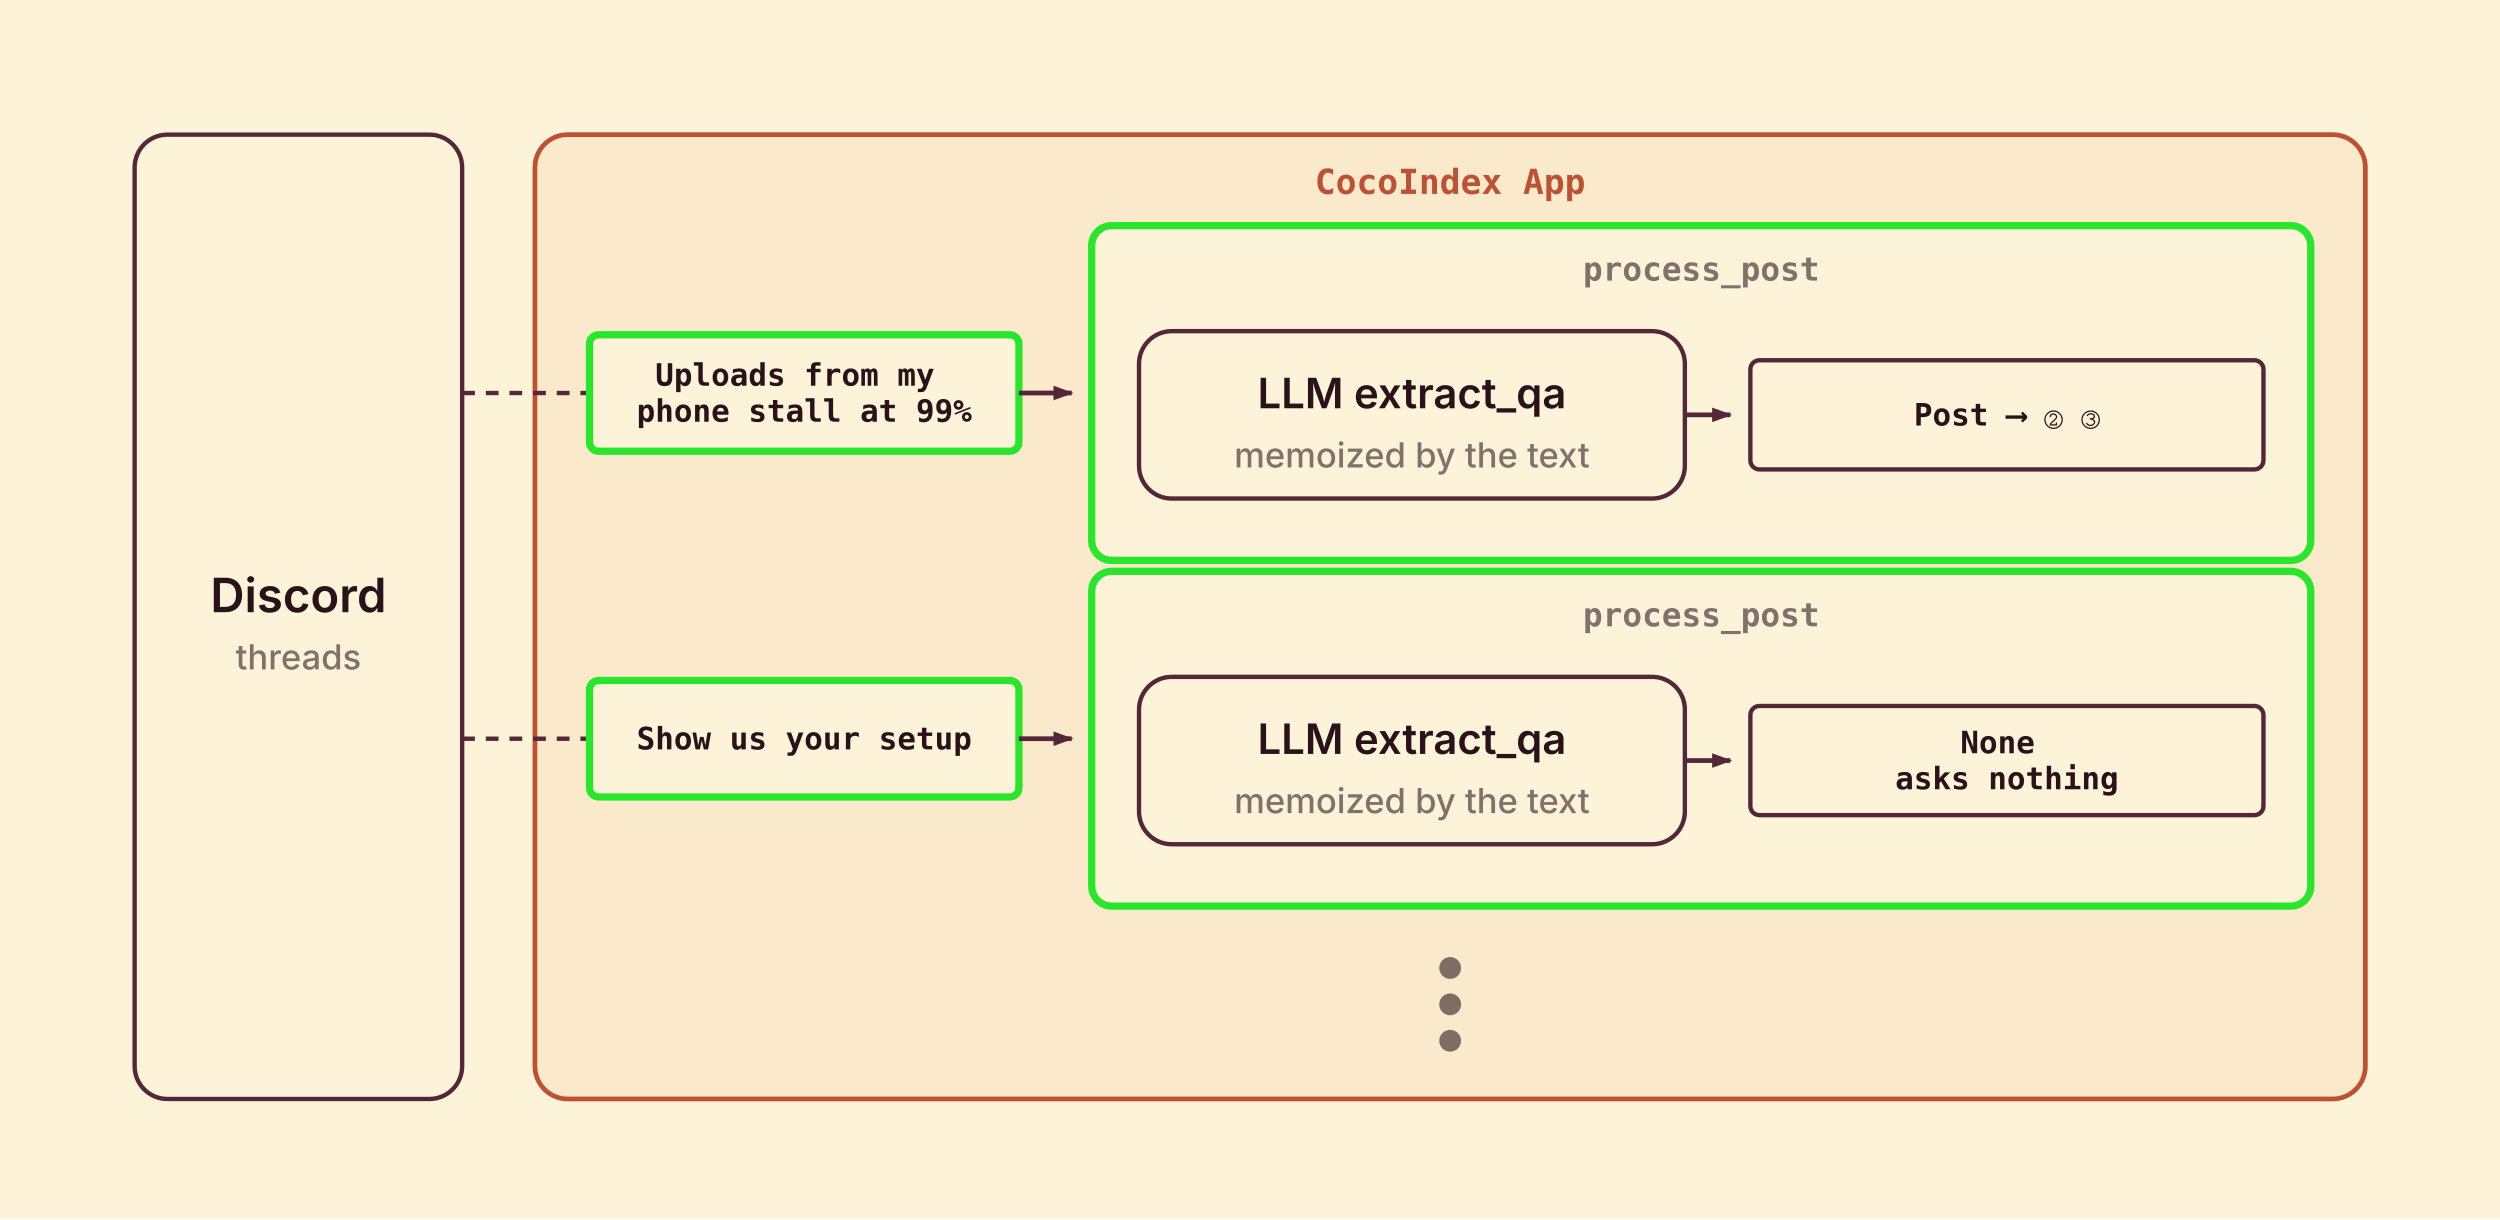
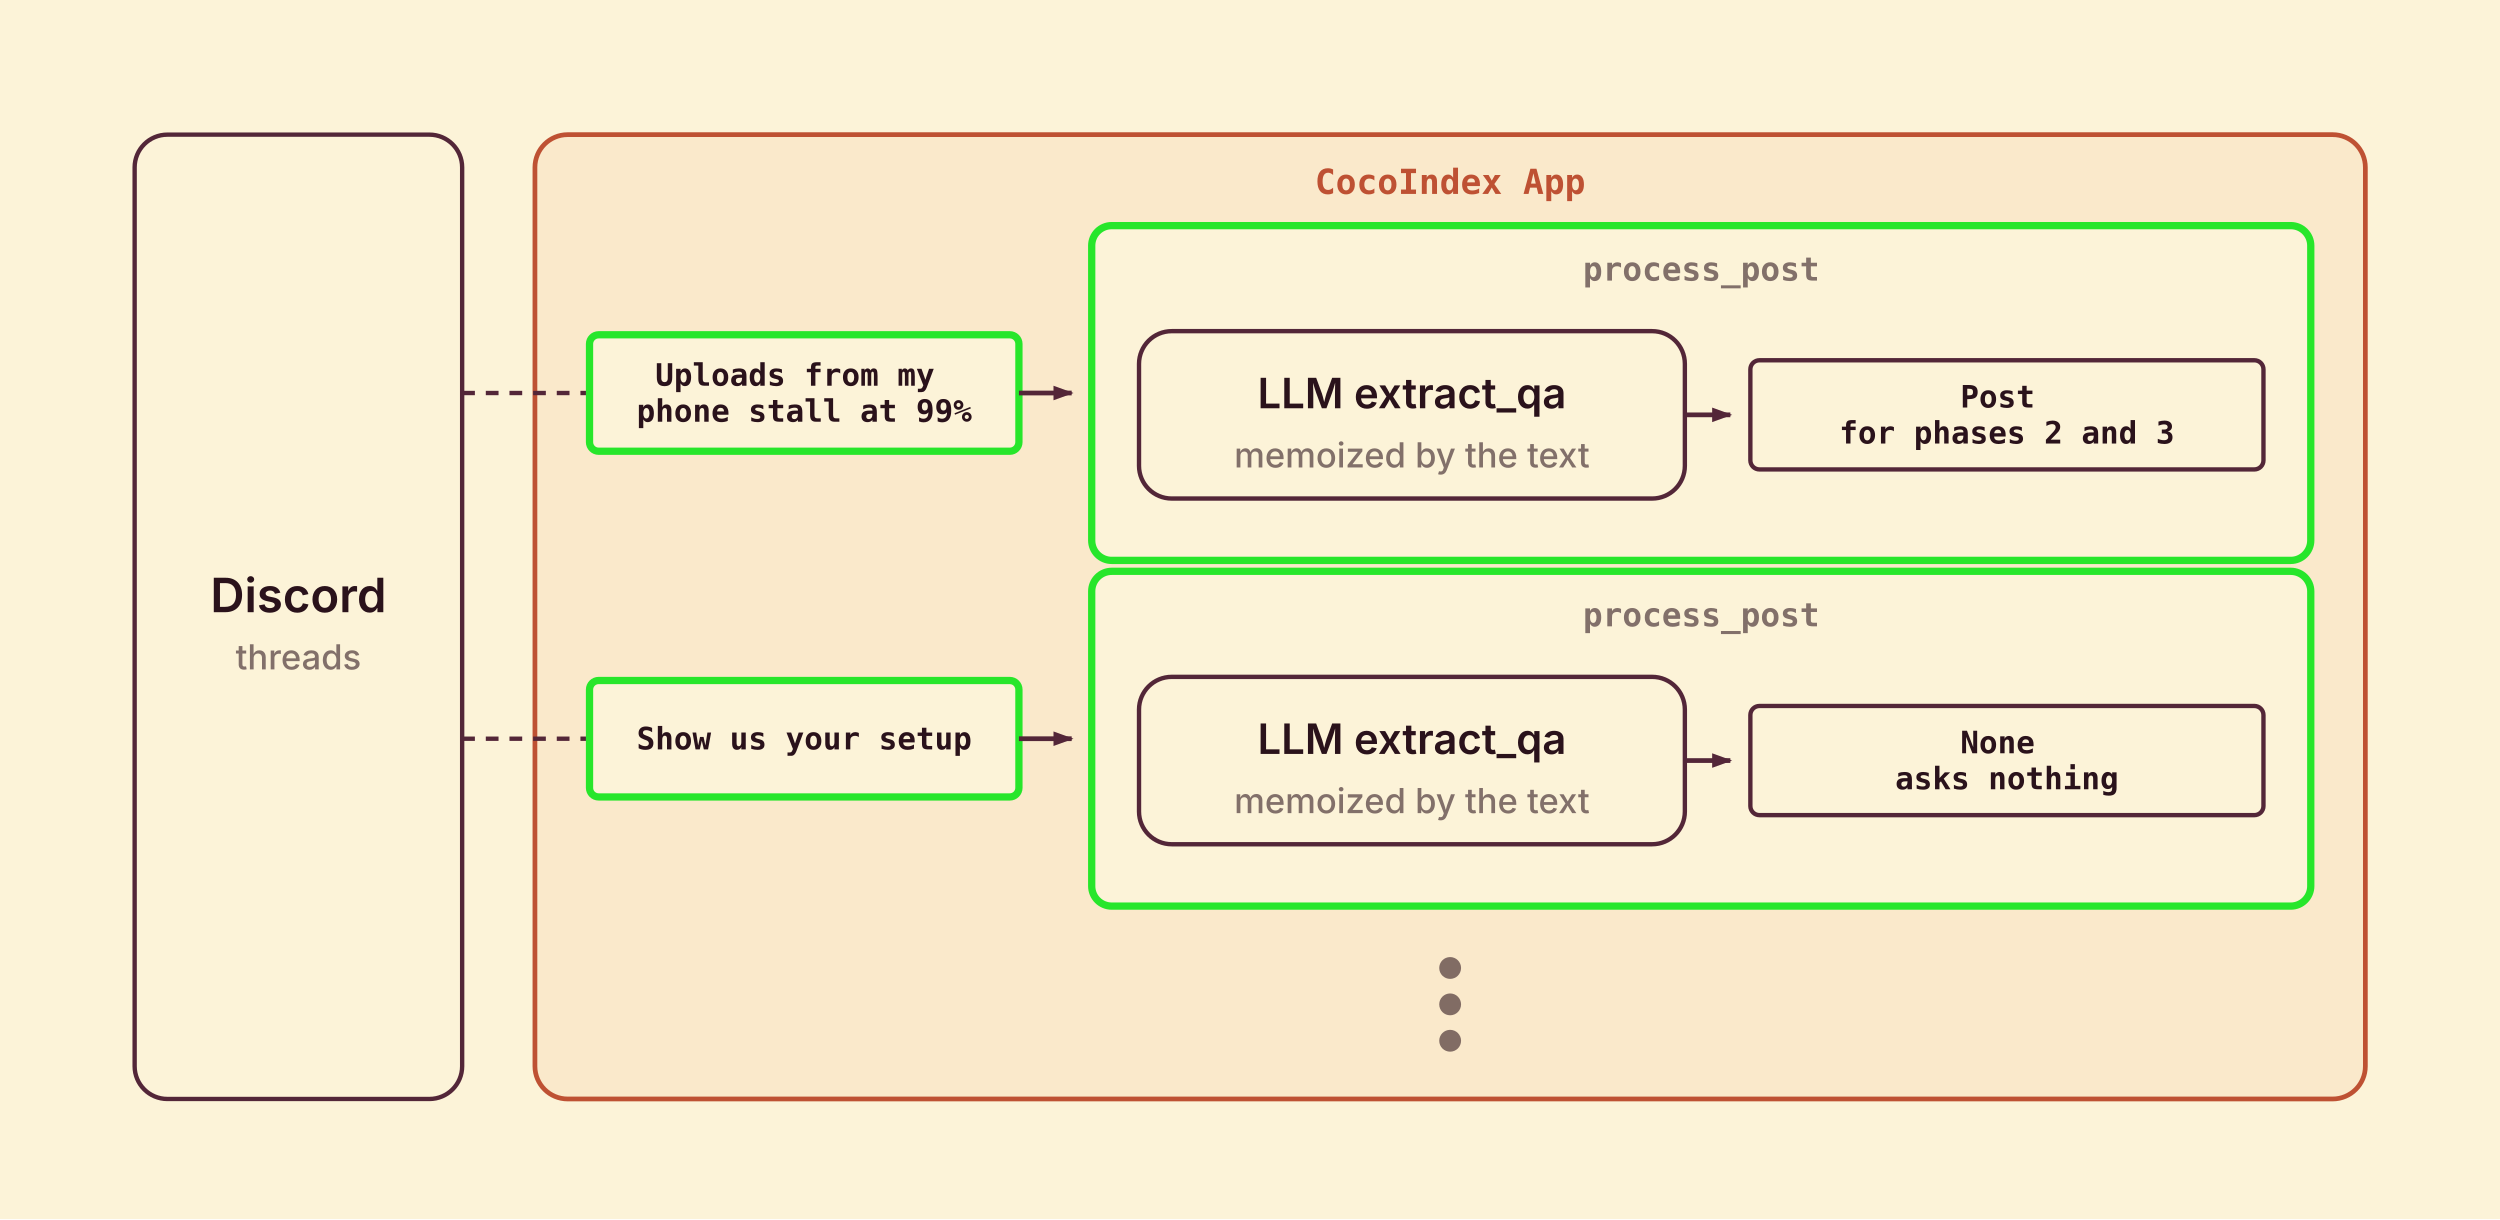
<svg xmlns="http://www.w3.org/2000/svg" width="1374" height="670" viewBox="0 0 1374 670" role="img">
  <rect width="1374" height="670" fill="#FCF3D8" />
  <g transform="translate(34,34)">
    <defs>
      <marker id="ah" markerWidth="13" markerHeight="12" refX="10" refY="4" orient="auto" markerUnits="userSpaceOnUse">
        <path d="M0 0 L11 4 L0 8 Z" fill="#532638" />
      </marker>
    </defs>
    <rect x="40" y="40" width="180" height="530" rx="18" fill="#FCF3D8" stroke="#532638" stroke-width="2.4" />
    <text text-anchor="middle" dominant-baseline="central" font-family="Inter, 'Plus Jakarta Sans', system-ui, -apple-system, sans-serif" font-size="26" font-weight="600" fill="#2A121B">
      <tspan x="130.0" y="293.0">Discord</tspan>
    </text>
    <text text-anchor="middle" dominant-baseline="central" font-family="Inter, 'Plus Jakarta Sans', system-ui, -apple-system, sans-serif" font-size="19" font-weight="500" fill="rgba(42,18,27,0.58)">
      <tspan x="130.0" y="327.0">threads</tspan>
    </text>
    <rect x="260" y="40" width="1006" height="530" rx="18" fill="#FAE9CB" stroke="#BE5133" stroke-width="2.6" />
    <text text-anchor="middle" dominant-baseline="central" font-family="'JetBrains Mono', ui-monospace, 'SF Mono', Menlo, monospace" font-size="19" font-weight="600" fill="#BE5133">
      <tspan x="763.0" y="66.0">CocoIndex App</tspan>
    </text>
    <line x1="220" y1="182" x2="290" y2="182" stroke="#532638" stroke-width="2.4" stroke-dasharray="7 6" />
    <rect x="290" y="150.0" width="236" height="64" rx="5" fill="#FCF3D8" stroke="#27E62B" stroke-width="4.0" />
    <text text-anchor="middle" dominant-baseline="central" font-family="'JetBrains Mono', ui-monospace, 'SF Mono', Menlo, monospace" font-size="17" font-weight="600" fill="#2A121B">
      <tspan x="408.0" y="172.1">Uploads from my</tspan>
      <tspan x="408.0" y="191.9">phone stall at 99%</tspan>
    </text>
    <line x1="526" y1="182" x2="555" y2="182" stroke="#532638" stroke-width="2.6" marker-end="url(#ah)" />
    <rect x="566" y="90.0" width="670" height="184" rx="11" fill="#FCF3D8" stroke="#27E62B" stroke-width="4.0" />
    <text text-anchor="middle" dominant-baseline="central" font-family="'JetBrains Mono', ui-monospace, 'SF Mono', Menlo, monospace" font-size="18" font-weight="600" fill="rgba(42,18,27,0.58)">
      <tspan x="901.0" y="114.0">process_post</tspan>
    </text>
    <rect x="592" y="148.0" width="300" height="92" rx="18" fill="#FCF3D8" stroke="#532638" stroke-width="2.4" />
    <text text-anchor="middle" dominant-baseline="central" font-family="Inter, 'Plus Jakarta Sans', system-ui, -apple-system, sans-serif" font-size="23" font-weight="600" fill="#2A121B">
      <tspan x="742.0" y="182.0">LLM extract_qa</tspan>
    </text>
    <text text-anchor="middle" dominant-baseline="central" font-family="Inter, 'Plus Jakarta Sans', system-ui, -apple-system, sans-serif" font-size="19" font-weight="500" fill="rgba(42,18,27,0.58)">
      <tspan x="742.0" y="216.0">memoized by the text</tspan>
    </text>
    <line x1="892" y1="194" x2="917" y2="194" stroke="#532638" stroke-width="2.6" marker-end="url(#ah)" />
    <rect x="928" y="164" width="282" height="60" rx="5" fill="#FCF3D8" stroke="#532638" stroke-width="2.4" />
    <text text-anchor="middle" dominant-baseline="central" font-family="'JetBrains Mono', ui-monospace, 'SF Mono', Menlo, monospace" font-size="17" font-weight="600" fill="#2A121B">
-       <tspan x="1069.0" y="194.0">Post ⟶ ② ③</tspan>
+       <tspan x="1069.0" y="184.1">Post</tspan>
+       <tspan x="1069.0" y="203.9">for phases 2 and 3</tspan>
    </text>
    <line x1="220" y1="372" x2="290" y2="372" stroke="#532638" stroke-width="2.4" stroke-dasharray="7 6" />
    <rect x="290" y="340.0" width="236" height="64" rx="5" fill="#FCF3D8" stroke="#27E62B" stroke-width="4.0" />
    <text text-anchor="middle" dominant-baseline="central" font-family="'JetBrains Mono', ui-monospace, 'SF Mono', Menlo, monospace" font-size="17" font-weight="600" fill="#2A121B">
      <tspan x="408.0" y="372.0">Show us your setup</tspan>
    </text>
    <line x1="526" y1="372" x2="555" y2="372" stroke="#532638" stroke-width="2.6" marker-end="url(#ah)" />
    <rect x="566" y="280.0" width="670" height="184" rx="11" fill="#FCF3D8" stroke="#27E62B" stroke-width="4.0" />
    <text text-anchor="middle" dominant-baseline="central" font-family="'JetBrains Mono', ui-monospace, 'SF Mono', Menlo, monospace" font-size="18" font-weight="600" fill="rgba(42,18,27,0.58)">
      <tspan x="901.0" y="304.0">process_post</tspan>
    </text>
    <rect x="592" y="338.0" width="300" height="92" rx="18" fill="#FCF3D8" stroke="#532638" stroke-width="2.4" />
    <text text-anchor="middle" dominant-baseline="central" font-family="Inter, 'Plus Jakarta Sans', system-ui, -apple-system, sans-serif" font-size="23" font-weight="600" fill="#2A121B">
      <tspan x="742.0" y="372.0">LLM extract_qa</tspan>
    </text>
    <text text-anchor="middle" dominant-baseline="central" font-family="Inter, 'Plus Jakarta Sans', system-ui, -apple-system, sans-serif" font-size="19" font-weight="500" fill="rgba(42,18,27,0.58)">
      <tspan x="742.0" y="406.0">memoized by the text</tspan>
    </text>
    <line x1="892" y1="384" x2="917" y2="384" stroke="#532638" stroke-width="2.6" marker-end="url(#ah)" />
    <rect x="928" y="354" width="282" height="60" rx="5" fill="#FCF3D8" stroke="#532638" stroke-width="2.4" />
    <text text-anchor="middle" dominant-baseline="central" font-family="'JetBrains Mono', ui-monospace, 'SF Mono', Menlo, monospace" font-size="17" font-weight="600" fill="#2A121B">
      <tspan x="1069.0" y="374.1">None</tspan>
      <tspan x="1069.0" y="393.9">asks nothing</tspan>
    </text>
    <circle cx="763.0" cy="498" r="6" fill="rgba(42,18,27,0.58)" />
    <circle cx="763.0" cy="518" r="6" fill="rgba(42,18,27,0.58)" />
    <circle cx="763.0" cy="538" r="6" fill="rgba(42,18,27,0.58)" />
  </g>
</svg>
